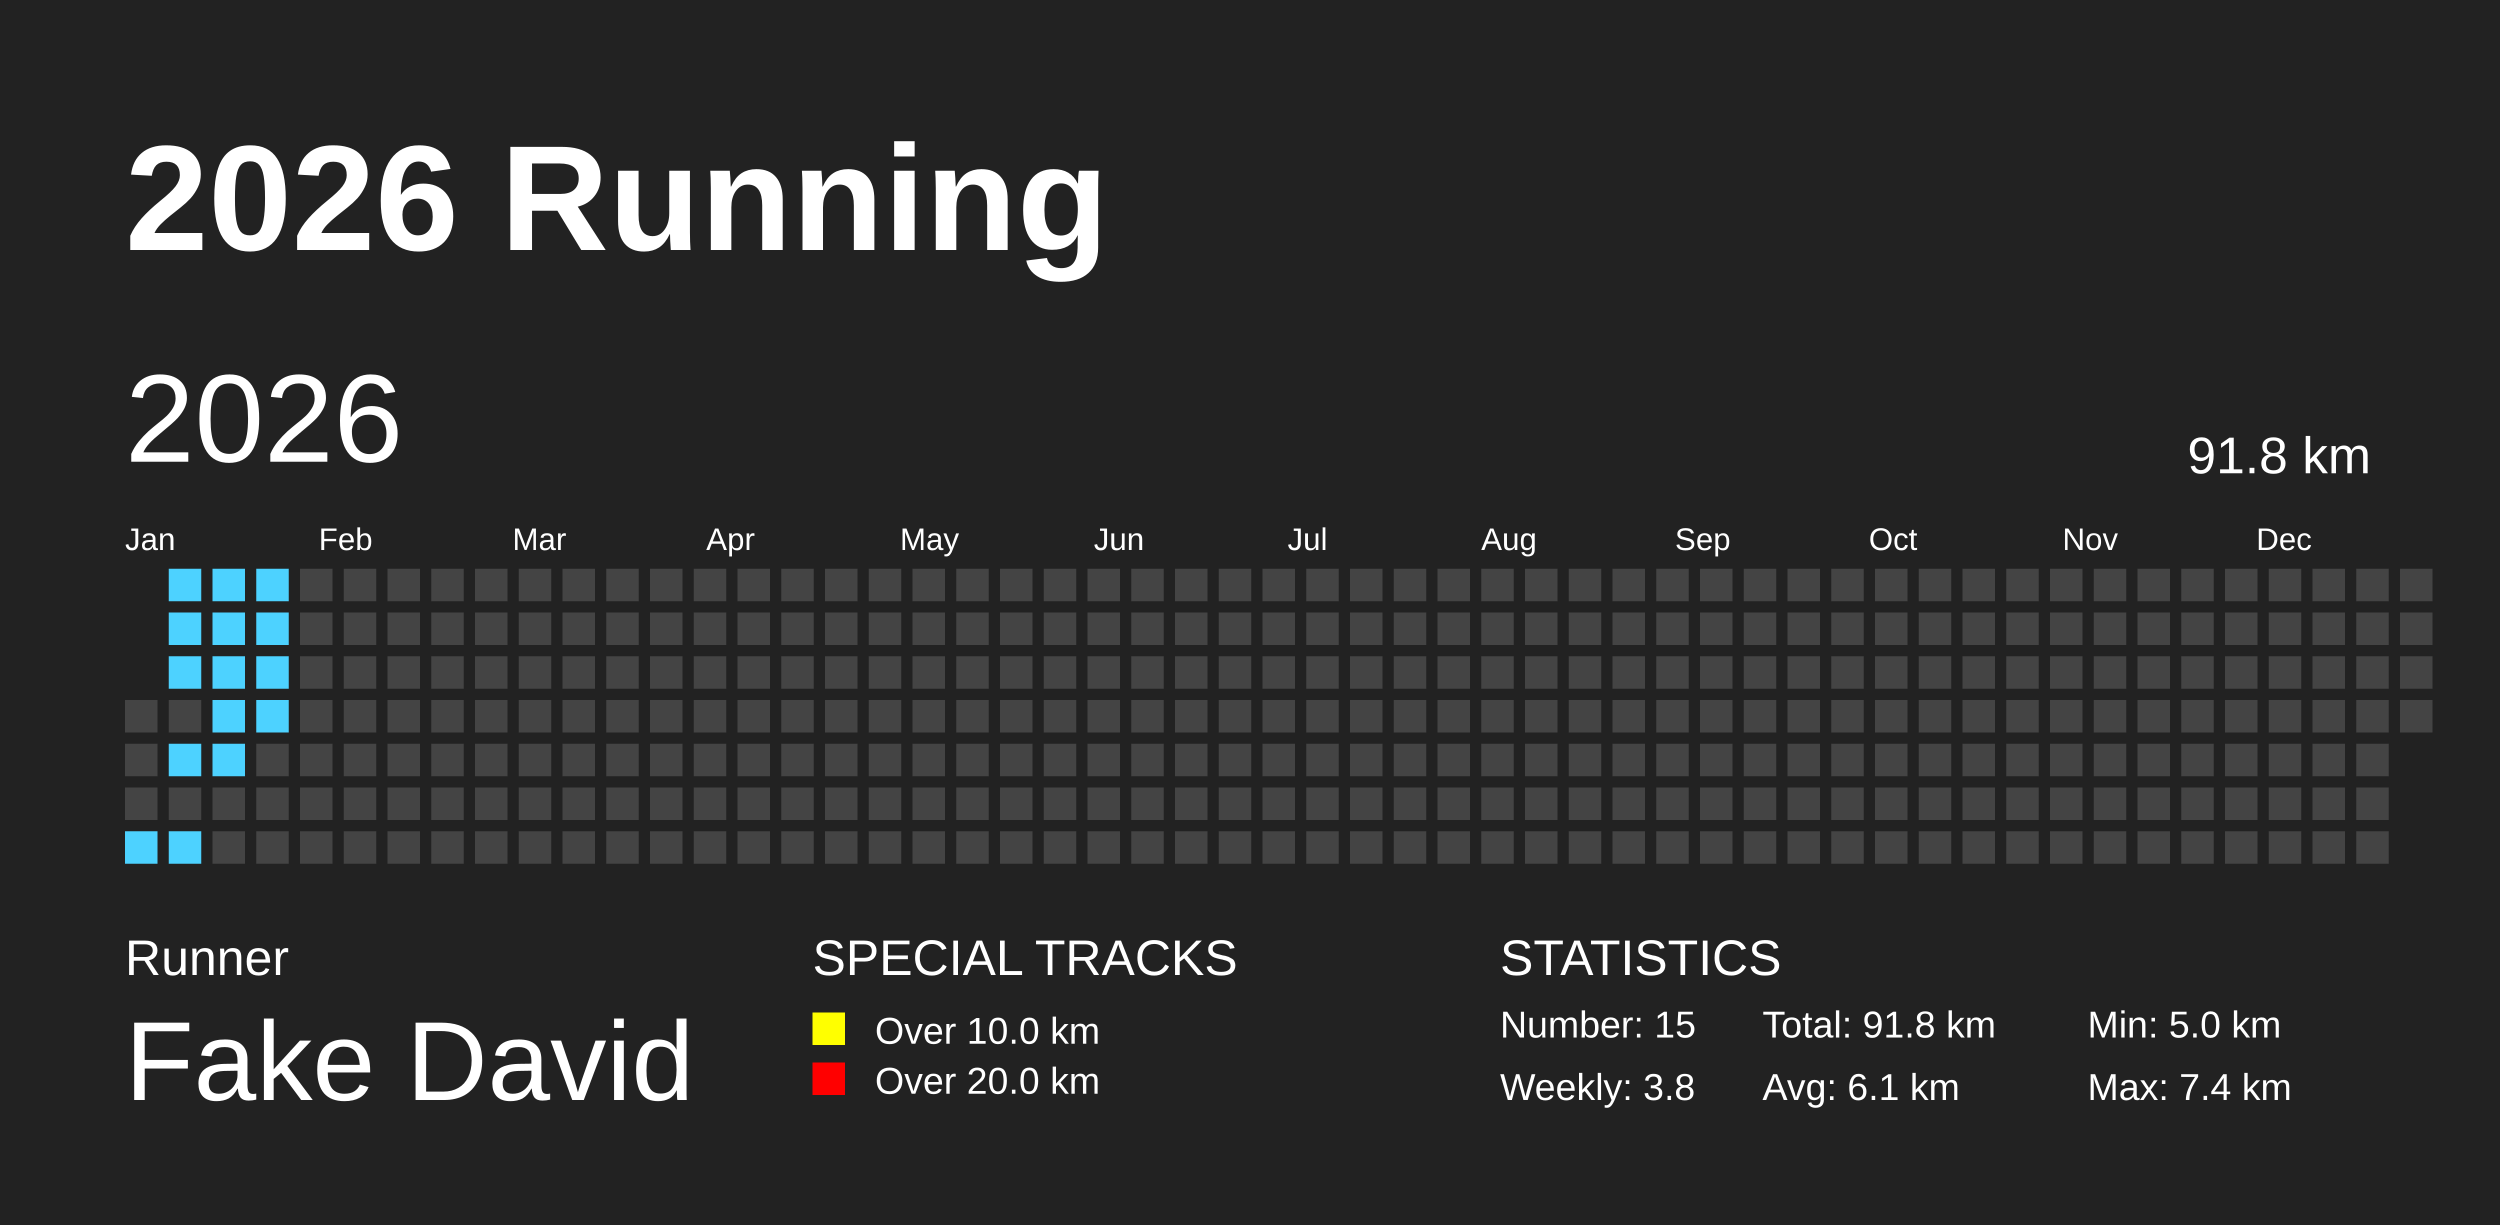
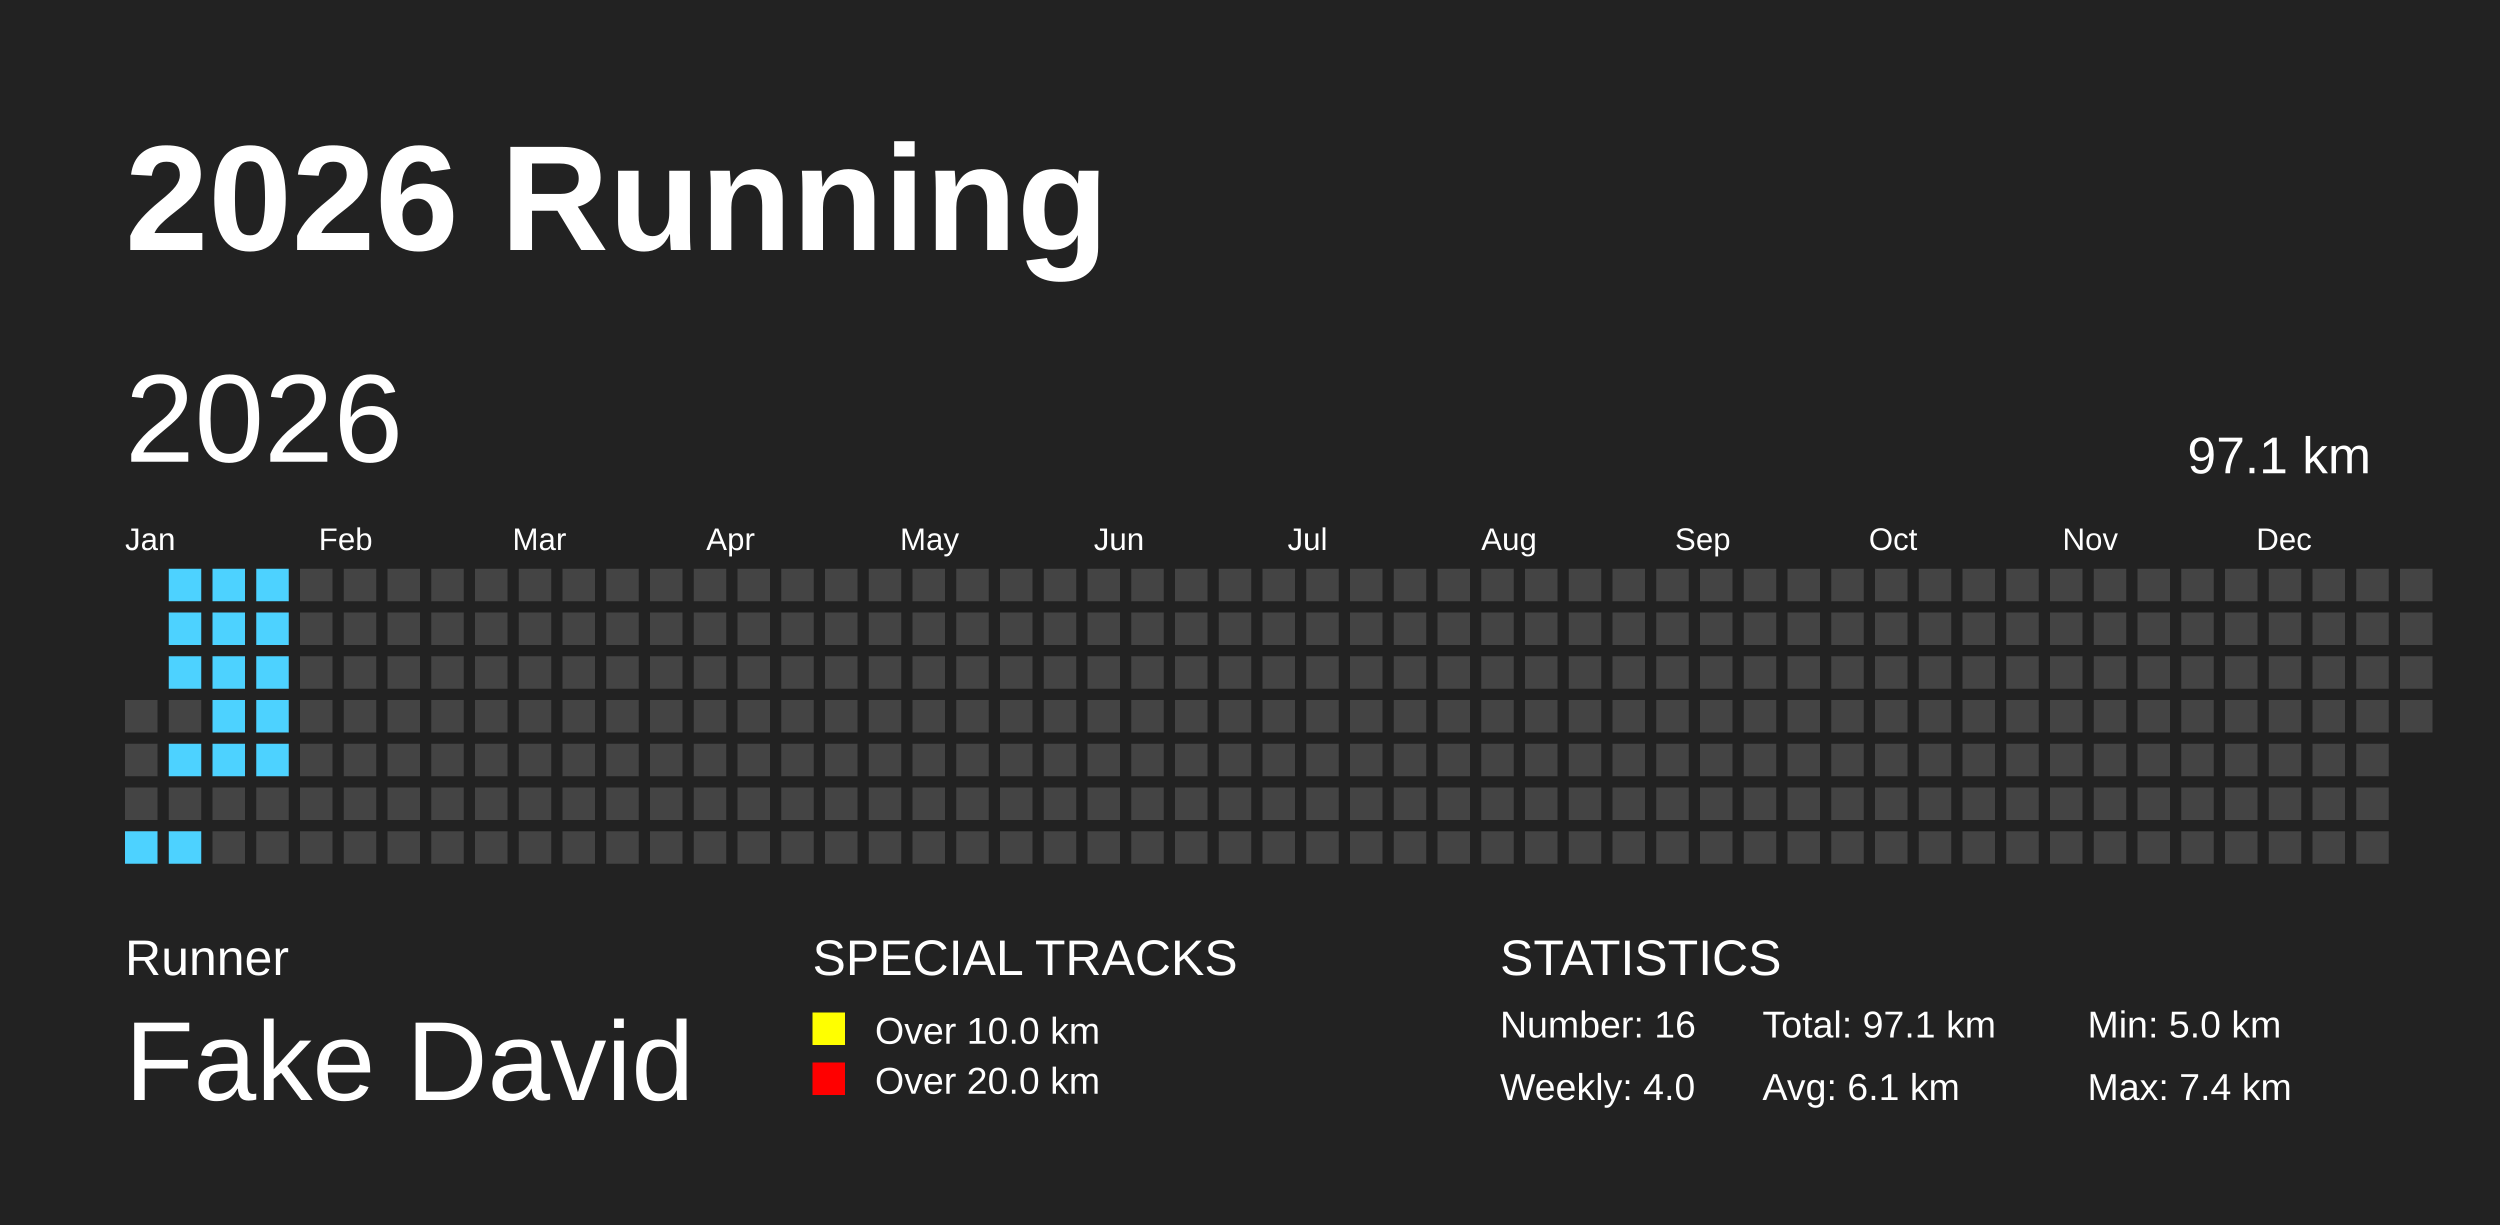
<svg xmlns="http://www.w3.org/2000/svg" baseProfile="full" height="98mm" version="1.1" viewBox="0,0,200,98" width="200mm">
  <defs />
  <rect fill="#222222" height="98" width="200" x="0" y="0" />
  <text fill="#FFFFFF" style="font-size:12px; font-family:Arial; font-weight:bold;" x="10" y="20">2026 Running</text>
  <text fill="#FFFFFF" style="font-size:4px; font-family:Arial" x="10" y="78">Runner</text>
  <text fill="#FFFFFF" style="font-size:9px; font-family:Arial" x="10" y="88">Fake David</text>
  <text fill="#FFFFFF" style="font-size:4px; font-family:Arial" x="65" y="78">SPECIAL TRACKS</text>
  <rect fill="yellow" height="2.6" width="2.6" x="65" y="81" />
  <text fill="#FFFFFF" style="font-size:3px; font-family:Arial" x="70" y="83.5">Over 10.0 km</text>
  <rect fill="red" height="2.6" width="2.6" x="65" y="85" />
  <text fill="#FFFFFF" style="font-size:3px; font-family:Arial" x="70" y="87.5">Over 20.0 km</text>
  <text fill="#FFFFFF" style="font-size:4px; font-family:Arial" x="120" y="78">STATISTICS</text>
-   <text fill="#FFFFFF" style="font-size:3px; font-family:Arial" x="120" y="83">Number: 15</text>
-   <text fill="#FFFFFF" style="font-size:3px; font-family:Arial" x="120" y="88">Weekly: 3.8</text>
-   <text fill="#FFFFFF" style="font-size:3px; font-family:Arial" x="141" y="83">Total: 91.8 km</text>
+   <text fill="#FFFFFF" style="font-size:3px; font-family:Arial" x="120" y="83">Number: 16</text>
+   <text fill="#FFFFFF" style="font-size:3px; font-family:Arial" x="120" y="88">Weekly: 4.0</text>
+   <text fill="#FFFFFF" style="font-size:3px; font-family:Arial" x="141" y="83">Total: 97.1 km</text>
  <text fill="#FFFFFF" style="font-size:3px; font-family:Arial" x="141" y="88">Avg: 6.1 km</text>
  <text fill="#FFFFFF" style="font-size:3px; font-family:Arial" x="167" y="83">Min: 5.0 km</text>
  <text fill="#FFFFFF" style="font-size:3px; font-family:Arial" x="167" y="88">Max: 7.4 km</text>
  <text dominant-baseline="hanging" fill="#FFFFFF" style="font-size:10.0px; font-family:Arial;" x="10" y="30">2026</text>
-   <text dominant-baseline="hanging" fill="#FFFFFF" style="font-size:4.125px; font-family:Arial;" x="175" y="35">91.8 km</text>
+   <text dominant-baseline="hanging" fill="#FFFFFF" style="font-size:4.125px; font-family:Arial;" x="175" y="35">97.1 km</text>
  <text fill="#FFFFFF" style="font-size:2.5px; font-family:Arial" x="10.0" y="44">Jan</text>
  <text fill="#FFFFFF" style="font-size:2.5px; font-family:Arial" x="25.5" y="44">Feb</text>
  <text fill="#FFFFFF" style="font-size:2.5px; font-family:Arial" x="41.0" y="44">Mar</text>
  <text fill="#FFFFFF" style="font-size:2.5px; font-family:Arial" x="56.5" y="44">Apr</text>
  <text fill="#FFFFFF" style="font-size:2.5px; font-family:Arial" x="72.0" y="44">May</text>
  <text fill="#FFFFFF" style="font-size:2.5px; font-family:Arial" x="87.5" y="44">Jun</text>
  <text fill="#FFFFFF" style="font-size:2.5px; font-family:Arial" x="103.0" y="44">Jul</text>
  <text fill="#FFFFFF" style="font-size:2.5px; font-family:Arial" x="118.5" y="44">Aug</text>
  <text fill="#FFFFFF" style="font-size:2.5px; font-family:Arial" x="134.0" y="44">Sep</text>
  <text fill="#FFFFFF" style="font-size:2.5px; font-family:Arial" x="149.5" y="44">Oct</text>
  <text fill="#FFFFFF" style="font-size:2.5px; font-family:Arial" x="165.0" y="44">Nov</text>
  <text fill="#FFFFFF" style="font-size:2.5px; font-family:Arial" x="180.5" y="44">Dec</text>
  <rect fill="#444444" height="2.6" width="2.6" x="10.0" y="56.0" />
  <rect fill="#444444" height="2.6" width="2.6" x="10.0" y="59.5" />
  <rect fill="#444444" height="2.6" width="2.6" x="10.0" y="63.0" />
  <rect fill="#4DD2FF" height="2.6" width="2.6" x="10.0" y="66.5" />
  <rect fill="#4DD2FF" height="2.6" width="2.6" x="13.5" y="45.5" />
  <rect fill="#4DD2FF" height="2.6" width="2.6" x="13.5" y="49.0" />
  <rect fill="#4DD2FF" height="2.6" width="2.6" x="13.5" y="52.5" />
  <rect fill="#444444" height="2.6" width="2.6" x="13.5" y="56.0" />
  <rect fill="#4DD2FF" height="2.6" width="2.6" x="13.5" y="59.5" />
  <rect fill="#444444" height="2.6" width="2.6" x="13.5" y="63.0" />
  <rect fill="#4DD2FF" height="2.6" width="2.6" x="13.5" y="66.5" />
  <rect fill="#4DD2FF" height="2.6" width="2.6" x="17.0" y="45.5" />
  <rect fill="#4DD2FF" height="2.6" width="2.6" x="17.0" y="49.0" />
  <rect fill="#4DD2FF" height="2.6" width="2.6" x="17.0" y="52.5" />
  <rect fill="#4DD2FF" height="2.6" width="2.6" x="17.0" y="56.0" />
  <rect fill="#4DD2FF" height="2.6" width="2.6" x="17.0" y="59.5" />
  <rect fill="#444444" height="2.6" width="2.6" x="17.0" y="63.0" />
  <rect fill="#444444" height="2.6" width="2.6" x="17.0" y="66.5" />
  <rect fill="#4DD2FF" height="2.6" width="2.6" x="20.5" y="45.5" />
  <rect fill="#4DD2FF" height="2.6" width="2.6" x="20.5" y="49.0" />
  <rect fill="#4DD2FF" height="2.6" width="2.6" x="20.5" y="52.5" />
  <rect fill="#4DD2FF" height="2.6" width="2.6" x="20.5" y="56.0" />
-   <rect fill="#444444" height="2.6" width="2.6" x="20.5" y="59.5" />
+   <rect fill="#4DD2FF" height="2.6" width="2.6" x="20.5" y="59.5" />
  <rect fill="#444444" height="2.6" width="2.6" x="20.5" y="63.0" />
  <rect fill="#444444" height="2.6" width="2.6" x="20.5" y="66.5" />
  <rect fill="#444444" height="2.6" width="2.6" x="24.0" y="45.5" />
  <rect fill="#444444" height="2.6" width="2.6" x="24.0" y="49.0" />
  <rect fill="#444444" height="2.6" width="2.6" x="24.0" y="52.5" />
  <rect fill="#444444" height="2.6" width="2.6" x="24.0" y="56.0" />
  <rect fill="#444444" height="2.6" width="2.6" x="24.0" y="59.5" />
  <rect fill="#444444" height="2.6" width="2.6" x="24.0" y="63.0" />
  <rect fill="#444444" height="2.6" width="2.6" x="24.0" y="66.5" />
  <rect fill="#444444" height="2.6" width="2.6" x="27.5" y="45.5" />
  <rect fill="#444444" height="2.6" width="2.6" x="27.5" y="49.0" />
  <rect fill="#444444" height="2.6" width="2.6" x="27.5" y="52.5" />
  <rect fill="#444444" height="2.6" width="2.6" x="27.5" y="56.0" />
  <rect fill="#444444" height="2.6" width="2.6" x="27.5" y="59.5" />
  <rect fill="#444444" height="2.6" width="2.6" x="27.5" y="63.0" />
  <rect fill="#444444" height="2.6" width="2.6" x="27.5" y="66.5" />
  <rect fill="#444444" height="2.6" width="2.6" x="31.0" y="45.5" />
  <rect fill="#444444" height="2.6" width="2.6" x="31.0" y="49.0" />
  <rect fill="#444444" height="2.6" width="2.6" x="31.0" y="52.5" />
  <rect fill="#444444" height="2.6" width="2.6" x="31.0" y="56.0" />
  <rect fill="#444444" height="2.6" width="2.6" x="31.0" y="59.5" />
  <rect fill="#444444" height="2.6" width="2.6" x="31.0" y="63.0" />
  <rect fill="#444444" height="2.6" width="2.6" x="31.0" y="66.5" />
  <rect fill="#444444" height="2.6" width="2.6" x="34.5" y="45.5" />
  <rect fill="#444444" height="2.6" width="2.6" x="34.5" y="49.0" />
  <rect fill="#444444" height="2.6" width="2.6" x="34.5" y="52.5" />
  <rect fill="#444444" height="2.6" width="2.6" x="34.5" y="56.0" />
  <rect fill="#444444" height="2.6" width="2.6" x="34.5" y="59.5" />
  <rect fill="#444444" height="2.6" width="2.6" x="34.5" y="63.0" />
  <rect fill="#444444" height="2.6" width="2.6" x="34.5" y="66.5" />
  <rect fill="#444444" height="2.6" width="2.6" x="38.0" y="45.5" />
  <rect fill="#444444" height="2.6" width="2.6" x="38.0" y="49.0" />
  <rect fill="#444444" height="2.6" width="2.6" x="38.0" y="52.5" />
  <rect fill="#444444" height="2.6" width="2.6" x="38.0" y="56.0" />
  <rect fill="#444444" height="2.6" width="2.6" x="38.0" y="59.5" />
  <rect fill="#444444" height="2.6" width="2.6" x="38.0" y="63.0" />
  <rect fill="#444444" height="2.6" width="2.6" x="38.0" y="66.5" />
  <rect fill="#444444" height="2.6" width="2.6" x="41.5" y="45.5" />
  <rect fill="#444444" height="2.6" width="2.6" x="41.5" y="49.0" />
  <rect fill="#444444" height="2.6" width="2.6" x="41.5" y="52.5" />
  <rect fill="#444444" height="2.6" width="2.6" x="41.5" y="56.0" />
  <rect fill="#444444" height="2.6" width="2.6" x="41.5" y="59.5" />
  <rect fill="#444444" height="2.6" width="2.6" x="41.5" y="63.0" />
  <rect fill="#444444" height="2.6" width="2.6" x="41.5" y="66.5" />
  <rect fill="#444444" height="2.6" width="2.6" x="45.0" y="45.5" />
  <rect fill="#444444" height="2.6" width="2.6" x="45.0" y="49.0" />
  <rect fill="#444444" height="2.6" width="2.6" x="45.0" y="52.5" />
  <rect fill="#444444" height="2.6" width="2.6" x="45.0" y="56.0" />
  <rect fill="#444444" height="2.6" width="2.6" x="45.0" y="59.5" />
  <rect fill="#444444" height="2.6" width="2.6" x="45.0" y="63.0" />
  <rect fill="#444444" height="2.6" width="2.6" x="45.0" y="66.5" />
  <rect fill="#444444" height="2.6" width="2.6" x="48.5" y="45.5" />
  <rect fill="#444444" height="2.6" width="2.6" x="48.5" y="49.0" />
  <rect fill="#444444" height="2.6" width="2.6" x="48.5" y="52.5" />
  <rect fill="#444444" height="2.6" width="2.6" x="48.5" y="56.0" />
  <rect fill="#444444" height="2.6" width="2.6" x="48.5" y="59.5" />
  <rect fill="#444444" height="2.6" width="2.6" x="48.5" y="63.0" />
  <rect fill="#444444" height="2.6" width="2.6" x="48.5" y="66.5" />
  <rect fill="#444444" height="2.6" width="2.6" x="52.0" y="45.5" />
  <rect fill="#444444" height="2.6" width="2.6" x="52.0" y="49.0" />
  <rect fill="#444444" height="2.6" width="2.6" x="52.0" y="52.5" />
  <rect fill="#444444" height="2.6" width="2.6" x="52.0" y="56.0" />
  <rect fill="#444444" height="2.6" width="2.6" x="52.0" y="59.5" />
  <rect fill="#444444" height="2.6" width="2.6" x="52.0" y="63.0" />
  <rect fill="#444444" height="2.6" width="2.6" x="52.0" y="66.5" />
  <rect fill="#444444" height="2.6" width="2.6" x="55.5" y="45.5" />
  <rect fill="#444444" height="2.6" width="2.6" x="55.5" y="49.0" />
  <rect fill="#444444" height="2.6" width="2.6" x="55.5" y="52.5" />
  <rect fill="#444444" height="2.6" width="2.6" x="55.5" y="56.0" />
  <rect fill="#444444" height="2.6" width="2.6" x="55.5" y="59.5" />
  <rect fill="#444444" height="2.6" width="2.6" x="55.5" y="63.0" />
  <rect fill="#444444" height="2.6" width="2.6" x="55.5" y="66.5" />
  <rect fill="#444444" height="2.6" width="2.6" x="59.0" y="45.5" />
  <rect fill="#444444" height="2.6" width="2.6" x="59.0" y="49.0" />
  <rect fill="#444444" height="2.6" width="2.6" x="59.0" y="52.5" />
  <rect fill="#444444" height="2.6" width="2.6" x="59.0" y="56.0" />
  <rect fill="#444444" height="2.6" width="2.6" x="59.0" y="59.5" />
  <rect fill="#444444" height="2.6" width="2.6" x="59.0" y="63.0" />
  <rect fill="#444444" height="2.6" width="2.6" x="59.0" y="66.5" />
  <rect fill="#444444" height="2.6" width="2.6" x="62.5" y="45.5" />
  <rect fill="#444444" height="2.6" width="2.6" x="62.5" y="49.0" />
  <rect fill="#444444" height="2.6" width="2.6" x="62.5" y="52.5" />
  <rect fill="#444444" height="2.6" width="2.6" x="62.5" y="56.0" />
  <rect fill="#444444" height="2.6" width="2.6" x="62.5" y="59.5" />
  <rect fill="#444444" height="2.6" width="2.6" x="62.5" y="63.0" />
  <rect fill="#444444" height="2.6" width="2.6" x="62.5" y="66.5" />
  <rect fill="#444444" height="2.6" width="2.6" x="66.0" y="45.5" />
  <rect fill="#444444" height="2.6" width="2.6" x="66.0" y="49.0" />
  <rect fill="#444444" height="2.6" width="2.6" x="66.0" y="52.5" />
  <rect fill="#444444" height="2.6" width="2.6" x="66.0" y="56.0" />
  <rect fill="#444444" height="2.6" width="2.6" x="66.0" y="59.5" />
  <rect fill="#444444" height="2.6" width="2.6" x="66.0" y="63.0" />
  <rect fill="#444444" height="2.6" width="2.6" x="66.0" y="66.5" />
  <rect fill="#444444" height="2.6" width="2.6" x="69.5" y="45.5" />
  <rect fill="#444444" height="2.6" width="2.6" x="69.5" y="49.0" />
  <rect fill="#444444" height="2.6" width="2.6" x="69.5" y="52.5" />
  <rect fill="#444444" height="2.6" width="2.6" x="69.5" y="56.0" />
  <rect fill="#444444" height="2.6" width="2.6" x="69.5" y="59.5" />
  <rect fill="#444444" height="2.6" width="2.6" x="69.5" y="63.0" />
  <rect fill="#444444" height="2.6" width="2.6" x="69.5" y="66.5" />
  <rect fill="#444444" height="2.6" width="2.6" x="73.0" y="45.5" />
  <rect fill="#444444" height="2.6" width="2.6" x="73.0" y="49.0" />
  <rect fill="#444444" height="2.6" width="2.6" x="73.0" y="52.5" />
  <rect fill="#444444" height="2.6" width="2.6" x="73.0" y="56.0" />
  <rect fill="#444444" height="2.6" width="2.6" x="73.0" y="59.5" />
  <rect fill="#444444" height="2.6" width="2.6" x="73.0" y="63.0" />
  <rect fill="#444444" height="2.6" width="2.6" x="73.0" y="66.5" />
  <rect fill="#444444" height="2.6" width="2.6" x="76.5" y="45.5" />
  <rect fill="#444444" height="2.6" width="2.6" x="76.5" y="49.0" />
  <rect fill="#444444" height="2.6" width="2.6" x="76.5" y="52.5" />
  <rect fill="#444444" height="2.6" width="2.6" x="76.5" y="56.0" />
  <rect fill="#444444" height="2.6" width="2.6" x="76.5" y="59.5" />
  <rect fill="#444444" height="2.6" width="2.6" x="76.5" y="63.0" />
  <rect fill="#444444" height="2.6" width="2.6" x="76.5" y="66.5" />
  <rect fill="#444444" height="2.6" width="2.6" x="80.0" y="45.5" />
  <rect fill="#444444" height="2.6" width="2.6" x="80.0" y="49.0" />
  <rect fill="#444444" height="2.6" width="2.6" x="80.0" y="52.5" />
  <rect fill="#444444" height="2.6" width="2.6" x="80.0" y="56.0" />
  <rect fill="#444444" height="2.6" width="2.6" x="80.0" y="59.5" />
  <rect fill="#444444" height="2.6" width="2.6" x="80.0" y="63.0" />
  <rect fill="#444444" height="2.6" width="2.6" x="80.0" y="66.5" />
  <rect fill="#444444" height="2.6" width="2.6" x="83.5" y="45.5" />
  <rect fill="#444444" height="2.6" width="2.6" x="83.5" y="49.0" />
  <rect fill="#444444" height="2.6" width="2.6" x="83.5" y="52.5" />
  <rect fill="#444444" height="2.6" width="2.6" x="83.5" y="56.0" />
  <rect fill="#444444" height="2.6" width="2.6" x="83.5" y="59.5" />
  <rect fill="#444444" height="2.6" width="2.6" x="83.5" y="63.0" />
  <rect fill="#444444" height="2.6" width="2.6" x="83.5" y="66.5" />
  <rect fill="#444444" height="2.6" width="2.6" x="87.0" y="45.5" />
  <rect fill="#444444" height="2.6" width="2.6" x="87.0" y="49.0" />
  <rect fill="#444444" height="2.6" width="2.6" x="87.0" y="52.5" />
  <rect fill="#444444" height="2.6" width="2.6" x="87.0" y="56.0" />
  <rect fill="#444444" height="2.6" width="2.6" x="87.0" y="59.5" />
  <rect fill="#444444" height="2.6" width="2.6" x="87.0" y="63.0" />
  <rect fill="#444444" height="2.6" width="2.6" x="87.0" y="66.5" />
  <rect fill="#444444" height="2.6" width="2.6" x="90.5" y="45.5" />
  <rect fill="#444444" height="2.6" width="2.6" x="90.5" y="49.0" />
  <rect fill="#444444" height="2.6" width="2.6" x="90.5" y="52.5" />
  <rect fill="#444444" height="2.6" width="2.6" x="90.5" y="56.0" />
  <rect fill="#444444" height="2.6" width="2.6" x="90.5" y="59.5" />
  <rect fill="#444444" height="2.6" width="2.6" x="90.5" y="63.0" />
  <rect fill="#444444" height="2.6" width="2.6" x="90.5" y="66.5" />
  <rect fill="#444444" height="2.6" width="2.6" x="94.0" y="45.5" />
  <rect fill="#444444" height="2.6" width="2.6" x="94.0" y="49.0" />
  <rect fill="#444444" height="2.6" width="2.6" x="94.0" y="52.5" />
  <rect fill="#444444" height="2.6" width="2.6" x="94.0" y="56.0" />
  <rect fill="#444444" height="2.6" width="2.6" x="94.0" y="59.5" />
  <rect fill="#444444" height="2.6" width="2.6" x="94.0" y="63.0" />
  <rect fill="#444444" height="2.6" width="2.6" x="94.0" y="66.5" />
  <rect fill="#444444" height="2.6" width="2.6" x="97.5" y="45.5" />
  <rect fill="#444444" height="2.6" width="2.6" x="97.5" y="49.0" />
  <rect fill="#444444" height="2.6" width="2.6" x="97.5" y="52.5" />
  <rect fill="#444444" height="2.6" width="2.6" x="97.5" y="56.0" />
  <rect fill="#444444" height="2.6" width="2.6" x="97.5" y="59.5" />
  <rect fill="#444444" height="2.6" width="2.6" x="97.5" y="63.0" />
  <rect fill="#444444" height="2.6" width="2.6" x="97.5" y="66.5" />
  <rect fill="#444444" height="2.6" width="2.6" x="101.0" y="45.5" />
  <rect fill="#444444" height="2.6" width="2.6" x="101.0" y="49.0" />
  <rect fill="#444444" height="2.6" width="2.6" x="101.0" y="52.5" />
  <rect fill="#444444" height="2.6" width="2.6" x="101.0" y="56.0" />
  <rect fill="#444444" height="2.6" width="2.6" x="101.0" y="59.5" />
  <rect fill="#444444" height="2.6" width="2.6" x="101.0" y="63.0" />
  <rect fill="#444444" height="2.6" width="2.6" x="101.0" y="66.5" />
  <rect fill="#444444" height="2.6" width="2.6" x="104.5" y="45.5" />
  <rect fill="#444444" height="2.6" width="2.6" x="104.5" y="49.0" />
  <rect fill="#444444" height="2.6" width="2.6" x="104.5" y="52.5" />
  <rect fill="#444444" height="2.6" width="2.6" x="104.5" y="56.0" />
  <rect fill="#444444" height="2.6" width="2.6" x="104.5" y="59.5" />
  <rect fill="#444444" height="2.6" width="2.6" x="104.5" y="63.0" />
  <rect fill="#444444" height="2.6" width="2.6" x="104.5" y="66.5" />
  <rect fill="#444444" height="2.6" width="2.6" x="108.0" y="45.5" />
  <rect fill="#444444" height="2.6" width="2.6" x="108.0" y="49.0" />
  <rect fill="#444444" height="2.6" width="2.6" x="108.0" y="52.5" />
  <rect fill="#444444" height="2.6" width="2.6" x="108.0" y="56.0" />
  <rect fill="#444444" height="2.6" width="2.6" x="108.0" y="59.5" />
  <rect fill="#444444" height="2.6" width="2.6" x="108.0" y="63.0" />
  <rect fill="#444444" height="2.6" width="2.6" x="108.0" y="66.5" />
  <rect fill="#444444" height="2.6" width="2.6" x="111.5" y="45.5" />
  <rect fill="#444444" height="2.6" width="2.6" x="111.5" y="49.0" />
  <rect fill="#444444" height="2.6" width="2.6" x="111.5" y="52.5" />
  <rect fill="#444444" height="2.6" width="2.6" x="111.5" y="56.0" />
  <rect fill="#444444" height="2.6" width="2.6" x="111.5" y="59.5" />
  <rect fill="#444444" height="2.6" width="2.6" x="111.5" y="63.0" />
  <rect fill="#444444" height="2.6" width="2.6" x="111.5" y="66.5" />
  <rect fill="#444444" height="2.6" width="2.6" x="115.0" y="45.5" />
  <rect fill="#444444" height="2.6" width="2.6" x="115.0" y="49.0" />
  <rect fill="#444444" height="2.6" width="2.6" x="115.0" y="52.5" />
  <rect fill="#444444" height="2.6" width="2.6" x="115.0" y="56.0" />
  <rect fill="#444444" height="2.6" width="2.6" x="115.0" y="59.5" />
  <rect fill="#444444" height="2.6" width="2.6" x="115.0" y="63.0" />
  <rect fill="#444444" height="2.6" width="2.6" x="115.0" y="66.5" />
  <rect fill="#444444" height="2.6" width="2.6" x="118.5" y="45.5" />
  <rect fill="#444444" height="2.6" width="2.6" x="118.5" y="49.0" />
  <rect fill="#444444" height="2.6" width="2.6" x="118.5" y="52.5" />
  <rect fill="#444444" height="2.6" width="2.6" x="118.5" y="56.0" />
  <rect fill="#444444" height="2.6" width="2.6" x="118.5" y="59.5" />
  <rect fill="#444444" height="2.6" width="2.6" x="118.5" y="63.0" />
  <rect fill="#444444" height="2.6" width="2.6" x="118.5" y="66.5" />
  <rect fill="#444444" height="2.6" width="2.6" x="122.0" y="45.5" />
  <rect fill="#444444" height="2.6" width="2.6" x="122.0" y="49.0" />
  <rect fill="#444444" height="2.6" width="2.6" x="122.0" y="52.5" />
  <rect fill="#444444" height="2.6" width="2.6" x="122.0" y="56.0" />
  <rect fill="#444444" height="2.6" width="2.6" x="122.0" y="59.5" />
  <rect fill="#444444" height="2.6" width="2.6" x="122.0" y="63.0" />
  <rect fill="#444444" height="2.6" width="2.6" x="122.0" y="66.5" />
  <rect fill="#444444" height="2.6" width="2.6" x="125.5" y="45.5" />
  <rect fill="#444444" height="2.6" width="2.6" x="125.5" y="49.0" />
  <rect fill="#444444" height="2.6" width="2.6" x="125.5" y="52.5" />
  <rect fill="#444444" height="2.6" width="2.6" x="125.5" y="56.0" />
  <rect fill="#444444" height="2.6" width="2.6" x="125.5" y="59.5" />
  <rect fill="#444444" height="2.6" width="2.6" x="125.5" y="63.0" />
  <rect fill="#444444" height="2.6" width="2.6" x="125.5" y="66.5" />
  <rect fill="#444444" height="2.6" width="2.6" x="129.0" y="45.5" />
  <rect fill="#444444" height="2.6" width="2.6" x="129.0" y="49.0" />
  <rect fill="#444444" height="2.6" width="2.6" x="129.0" y="52.5" />
  <rect fill="#444444" height="2.6" width="2.6" x="129.0" y="56.0" />
  <rect fill="#444444" height="2.6" width="2.6" x="129.0" y="59.5" />
  <rect fill="#444444" height="2.6" width="2.6" x="129.0" y="63.0" />
  <rect fill="#444444" height="2.6" width="2.6" x="129.0" y="66.5" />
  <rect fill="#444444" height="2.6" width="2.6" x="132.5" y="45.5" />
  <rect fill="#444444" height="2.6" width="2.6" x="132.5" y="49.0" />
  <rect fill="#444444" height="2.6" width="2.6" x="132.5" y="52.5" />
  <rect fill="#444444" height="2.6" width="2.6" x="132.5" y="56.0" />
  <rect fill="#444444" height="2.6" width="2.6" x="132.5" y="59.5" />
  <rect fill="#444444" height="2.6" width="2.6" x="132.5" y="63.0" />
  <rect fill="#444444" height="2.6" width="2.6" x="132.5" y="66.5" />
  <rect fill="#444444" height="2.6" width="2.6" x="136.0" y="45.5" />
  <rect fill="#444444" height="2.6" width="2.6" x="136.0" y="49.0" />
  <rect fill="#444444" height="2.6" width="2.6" x="136.0" y="52.5" />
  <rect fill="#444444" height="2.6" width="2.6" x="136.0" y="56.0" />
  <rect fill="#444444" height="2.6" width="2.6" x="136.0" y="59.5" />
  <rect fill="#444444" height="2.6" width="2.6" x="136.0" y="63.0" />
  <rect fill="#444444" height="2.6" width="2.6" x="136.0" y="66.5" />
  <rect fill="#444444" height="2.6" width="2.6" x="139.5" y="45.5" />
  <rect fill="#444444" height="2.6" width="2.6" x="139.5" y="49.0" />
  <rect fill="#444444" height="2.6" width="2.6" x="139.5" y="52.5" />
  <rect fill="#444444" height="2.6" width="2.6" x="139.5" y="56.0" />
  <rect fill="#444444" height="2.6" width="2.6" x="139.5" y="59.5" />
  <rect fill="#444444" height="2.6" width="2.6" x="139.5" y="63.0" />
  <rect fill="#444444" height="2.6" width="2.6" x="139.5" y="66.5" />
  <rect fill="#444444" height="2.6" width="2.6" x="143.0" y="45.5" />
  <rect fill="#444444" height="2.6" width="2.6" x="143.0" y="49.0" />
  <rect fill="#444444" height="2.6" width="2.6" x="143.0" y="52.5" />
  <rect fill="#444444" height="2.6" width="2.6" x="143.0" y="56.0" />
  <rect fill="#444444" height="2.6" width="2.6" x="143.0" y="59.5" />
  <rect fill="#444444" height="2.6" width="2.6" x="143.0" y="63.0" />
  <rect fill="#444444" height="2.6" width="2.6" x="143.0" y="66.5" />
  <rect fill="#444444" height="2.6" width="2.6" x="146.5" y="45.5" />
  <rect fill="#444444" height="2.6" width="2.6" x="146.5" y="49.0" />
  <rect fill="#444444" height="2.6" width="2.6" x="146.5" y="52.5" />
  <rect fill="#444444" height="2.6" width="2.6" x="146.5" y="56.0" />
  <rect fill="#444444" height="2.6" width="2.6" x="146.5" y="59.5" />
  <rect fill="#444444" height="2.6" width="2.6" x="146.5" y="63.0" />
  <rect fill="#444444" height="2.6" width="2.6" x="146.5" y="66.5" />
  <rect fill="#444444" height="2.6" width="2.6" x="150.0" y="45.5" />
  <rect fill="#444444" height="2.6" width="2.6" x="150.0" y="49.0" />
  <rect fill="#444444" height="2.6" width="2.6" x="150.0" y="52.5" />
  <rect fill="#444444" height="2.6" width="2.6" x="150.0" y="56.0" />
  <rect fill="#444444" height="2.6" width="2.6" x="150.0" y="59.5" />
  <rect fill="#444444" height="2.6" width="2.6" x="150.0" y="63.0" />
  <rect fill="#444444" height="2.6" width="2.6" x="150.0" y="66.5" />
  <rect fill="#444444" height="2.6" width="2.6" x="153.5" y="45.5" />
  <rect fill="#444444" height="2.6" width="2.6" x="153.5" y="49.0" />
  <rect fill="#444444" height="2.6" width="2.6" x="153.5" y="52.5" />
  <rect fill="#444444" height="2.6" width="2.6" x="153.5" y="56.0" />
  <rect fill="#444444" height="2.6" width="2.6" x="153.5" y="59.5" />
  <rect fill="#444444" height="2.6" width="2.6" x="153.5" y="63.0" />
  <rect fill="#444444" height="2.6" width="2.6" x="153.5" y="66.5" />
  <rect fill="#444444" height="2.6" width="2.6" x="157.0" y="45.5" />
  <rect fill="#444444" height="2.6" width="2.6" x="157.0" y="49.0" />
  <rect fill="#444444" height="2.6" width="2.6" x="157.0" y="52.5" />
  <rect fill="#444444" height="2.6" width="2.6" x="157.0" y="56.0" />
  <rect fill="#444444" height="2.6" width="2.6" x="157.0" y="59.5" />
  <rect fill="#444444" height="2.6" width="2.6" x="157.0" y="63.0" />
  <rect fill="#444444" height="2.6" width="2.6" x="157.0" y="66.5" />
  <rect fill="#444444" height="2.6" width="2.6" x="160.5" y="45.5" />
  <rect fill="#444444" height="2.6" width="2.6" x="160.5" y="49.0" />
  <rect fill="#444444" height="2.6" width="2.6" x="160.5" y="52.5" />
  <rect fill="#444444" height="2.6" width="2.6" x="160.5" y="56.0" />
  <rect fill="#444444" height="2.6" width="2.6" x="160.5" y="59.5" />
  <rect fill="#444444" height="2.6" width="2.6" x="160.5" y="63.0" />
  <rect fill="#444444" height="2.6" width="2.6" x="160.5" y="66.5" />
  <rect fill="#444444" height="2.6" width="2.6" x="164.0" y="45.5" />
  <rect fill="#444444" height="2.6" width="2.6" x="164.0" y="49.0" />
  <rect fill="#444444" height="2.6" width="2.6" x="164.0" y="52.5" />
  <rect fill="#444444" height="2.6" width="2.6" x="164.0" y="56.0" />
  <rect fill="#444444" height="2.6" width="2.6" x="164.0" y="59.5" />
  <rect fill="#444444" height="2.6" width="2.6" x="164.0" y="63.0" />
  <rect fill="#444444" height="2.6" width="2.6" x="164.0" y="66.5" />
  <rect fill="#444444" height="2.6" width="2.6" x="167.5" y="45.5" />
  <rect fill="#444444" height="2.6" width="2.6" x="167.5" y="49.0" />
  <rect fill="#444444" height="2.6" width="2.6" x="167.5" y="52.5" />
  <rect fill="#444444" height="2.6" width="2.6" x="167.5" y="56.0" />
  <rect fill="#444444" height="2.6" width="2.6" x="167.5" y="59.5" />
  <rect fill="#444444" height="2.6" width="2.6" x="167.5" y="63.0" />
  <rect fill="#444444" height="2.6" width="2.6" x="167.5" y="66.5" />
  <rect fill="#444444" height="2.6" width="2.6" x="171.0" y="45.5" />
  <rect fill="#444444" height="2.6" width="2.6" x="171.0" y="49.0" />
  <rect fill="#444444" height="2.6" width="2.6" x="171.0" y="52.5" />
  <rect fill="#444444" height="2.6" width="2.6" x="171.0" y="56.0" />
  <rect fill="#444444" height="2.6" width="2.6" x="171.0" y="59.5" />
  <rect fill="#444444" height="2.6" width="2.6" x="171.0" y="63.0" />
  <rect fill="#444444" height="2.6" width="2.6" x="171.0" y="66.5" />
  <rect fill="#444444" height="2.6" width="2.6" x="174.5" y="45.5" />
  <rect fill="#444444" height="2.6" width="2.6" x="174.5" y="49.0" />
  <rect fill="#444444" height="2.6" width="2.6" x="174.5" y="52.5" />
  <rect fill="#444444" height="2.6" width="2.6" x="174.5" y="56.0" />
  <rect fill="#444444" height="2.6" width="2.6" x="174.5" y="59.5" />
  <rect fill="#444444" height="2.6" width="2.6" x="174.5" y="63.0" />
  <rect fill="#444444" height="2.6" width="2.6" x="174.5" y="66.5" />
  <rect fill="#444444" height="2.6" width="2.6" x="178.0" y="45.5" />
  <rect fill="#444444" height="2.6" width="2.6" x="178.0" y="49.0" />
  <rect fill="#444444" height="2.6" width="2.6" x="178.0" y="52.5" />
  <rect fill="#444444" height="2.6" width="2.6" x="178.0" y="56.0" />
  <rect fill="#444444" height="2.6" width="2.6" x="178.0" y="59.5" />
  <rect fill="#444444" height="2.6" width="2.6" x="178.0" y="63.0" />
  <rect fill="#444444" height="2.6" width="2.6" x="178.0" y="66.5" />
  <rect fill="#444444" height="2.6" width="2.6" x="181.5" y="45.5" />
  <rect fill="#444444" height="2.6" width="2.6" x="181.5" y="49.0" />
  <rect fill="#444444" height="2.6" width="2.6" x="181.5" y="52.5" />
  <rect fill="#444444" height="2.6" width="2.6" x="181.5" y="56.0" />
  <rect fill="#444444" height="2.6" width="2.6" x="181.5" y="59.5" />
  <rect fill="#444444" height="2.6" width="2.6" x="181.5" y="63.0" />
  <rect fill="#444444" height="2.6" width="2.6" x="181.5" y="66.5" />
  <rect fill="#444444" height="2.6" width="2.6" x="185.0" y="45.5" />
  <rect fill="#444444" height="2.6" width="2.6" x="185.0" y="49.0" />
  <rect fill="#444444" height="2.6" width="2.6" x="185.0" y="52.5" />
  <rect fill="#444444" height="2.6" width="2.6" x="185.0" y="56.0" />
  <rect fill="#444444" height="2.6" width="2.6" x="185.0" y="59.5" />
  <rect fill="#444444" height="2.6" width="2.6" x="185.0" y="63.0" />
  <rect fill="#444444" height="2.6" width="2.6" x="185.0" y="66.5" />
  <rect fill="#444444" height="2.6" width="2.6" x="188.5" y="45.5" />
  <rect fill="#444444" height="2.6" width="2.6" x="188.5" y="49.0" />
  <rect fill="#444444" height="2.6" width="2.6" x="188.5" y="52.5" />
  <rect fill="#444444" height="2.6" width="2.6" x="188.5" y="56.0" />
  <rect fill="#444444" height="2.6" width="2.6" x="188.5" y="59.5" />
  <rect fill="#444444" height="2.6" width="2.6" x="188.5" y="63.0" />
  <rect fill="#444444" height="2.6" width="2.6" x="188.5" y="66.5" />
  <rect fill="#444444" height="2.6" width="2.6" x="192.0" y="45.5" />
  <rect fill="#444444" height="2.6" width="2.6" x="192.0" y="49.0" />
  <rect fill="#444444" height="2.6" width="2.6" x="192.0" y="52.5" />
  <rect fill="#444444" height="2.6" width="2.6" x="192.0" y="56.0" />
</svg>
